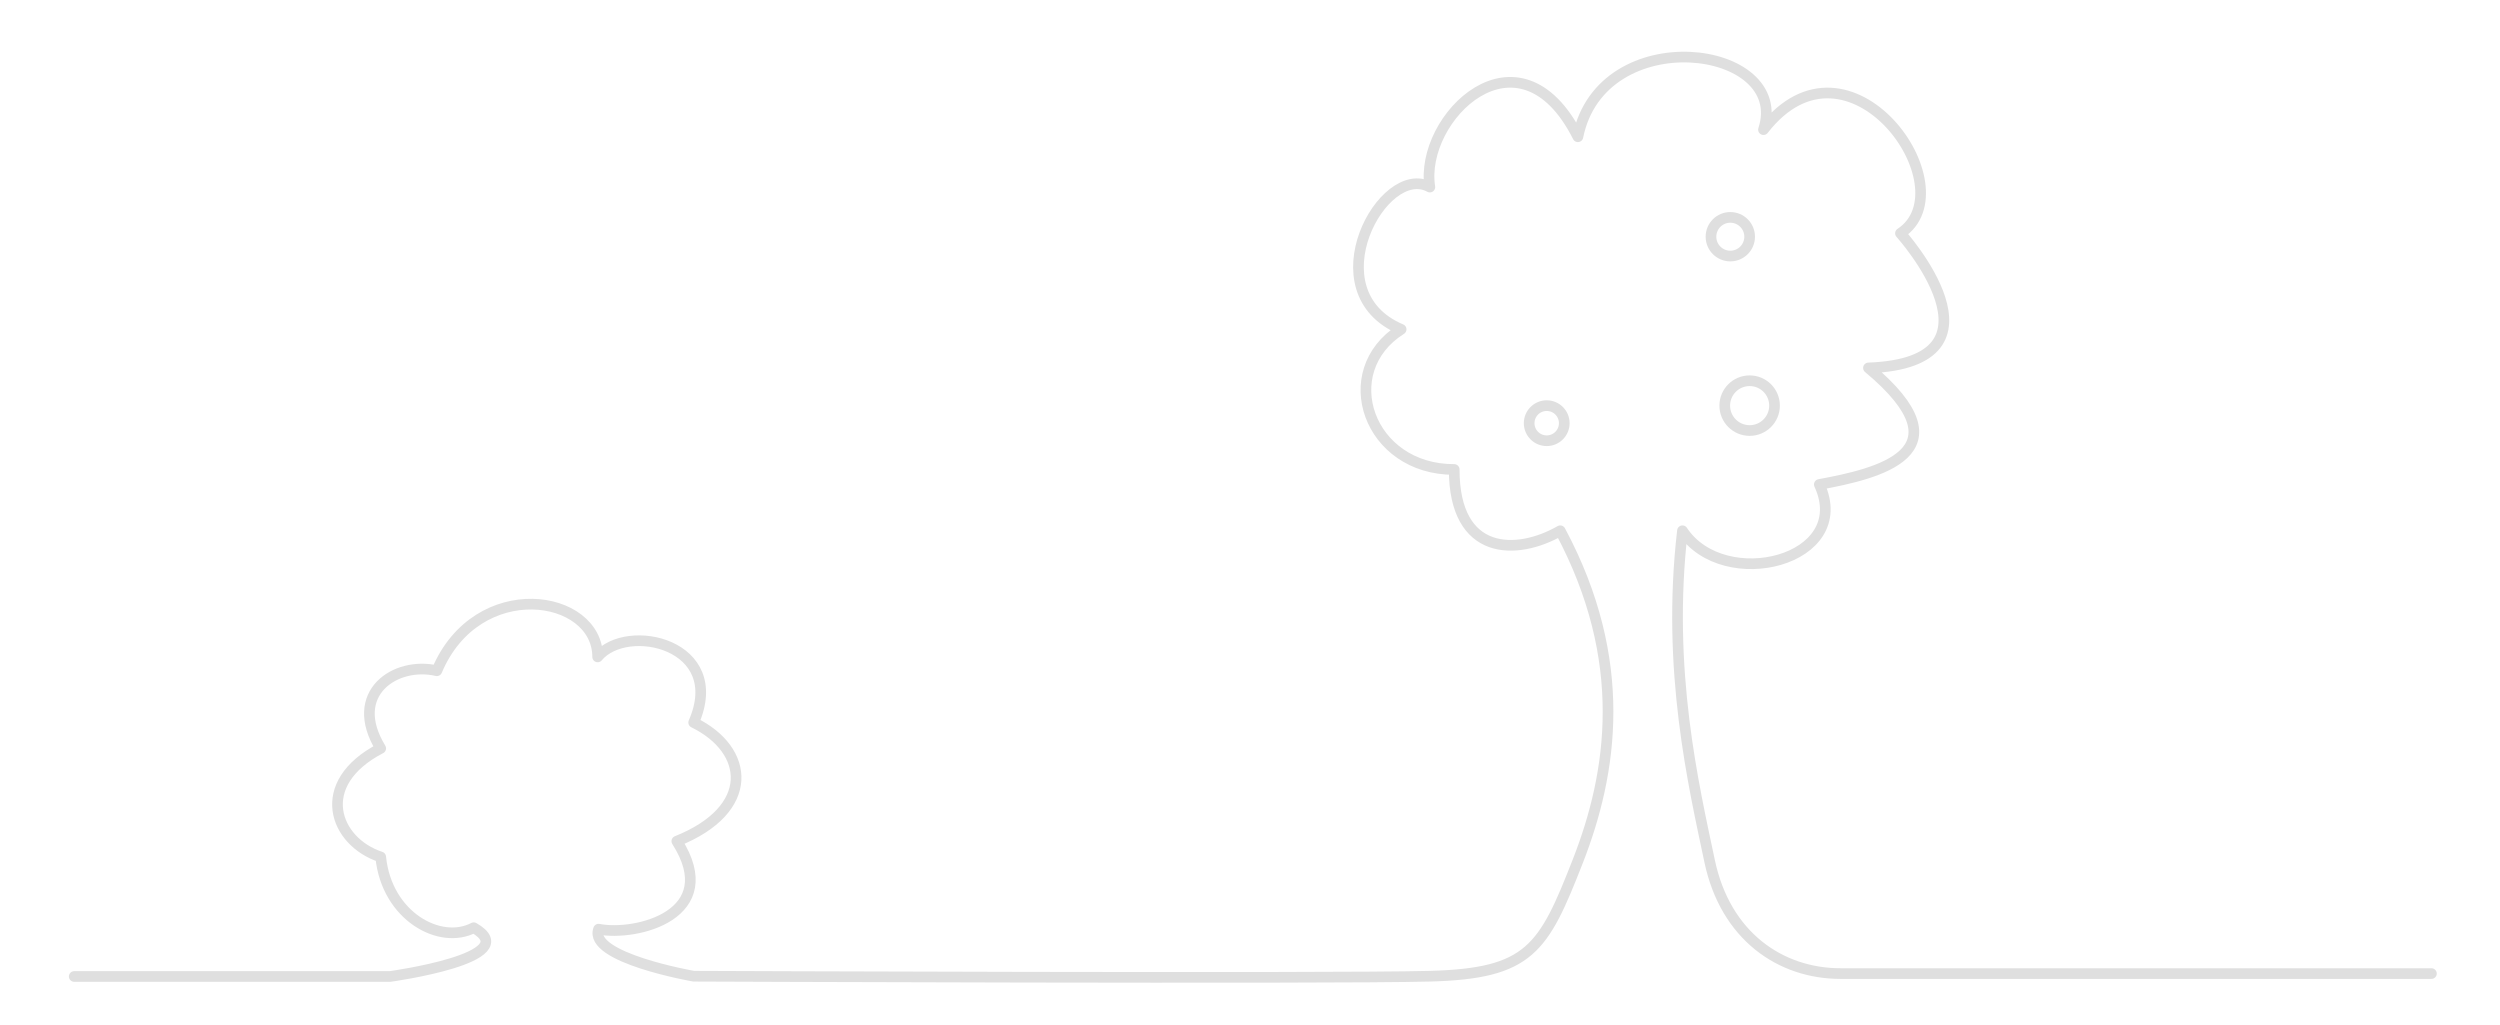
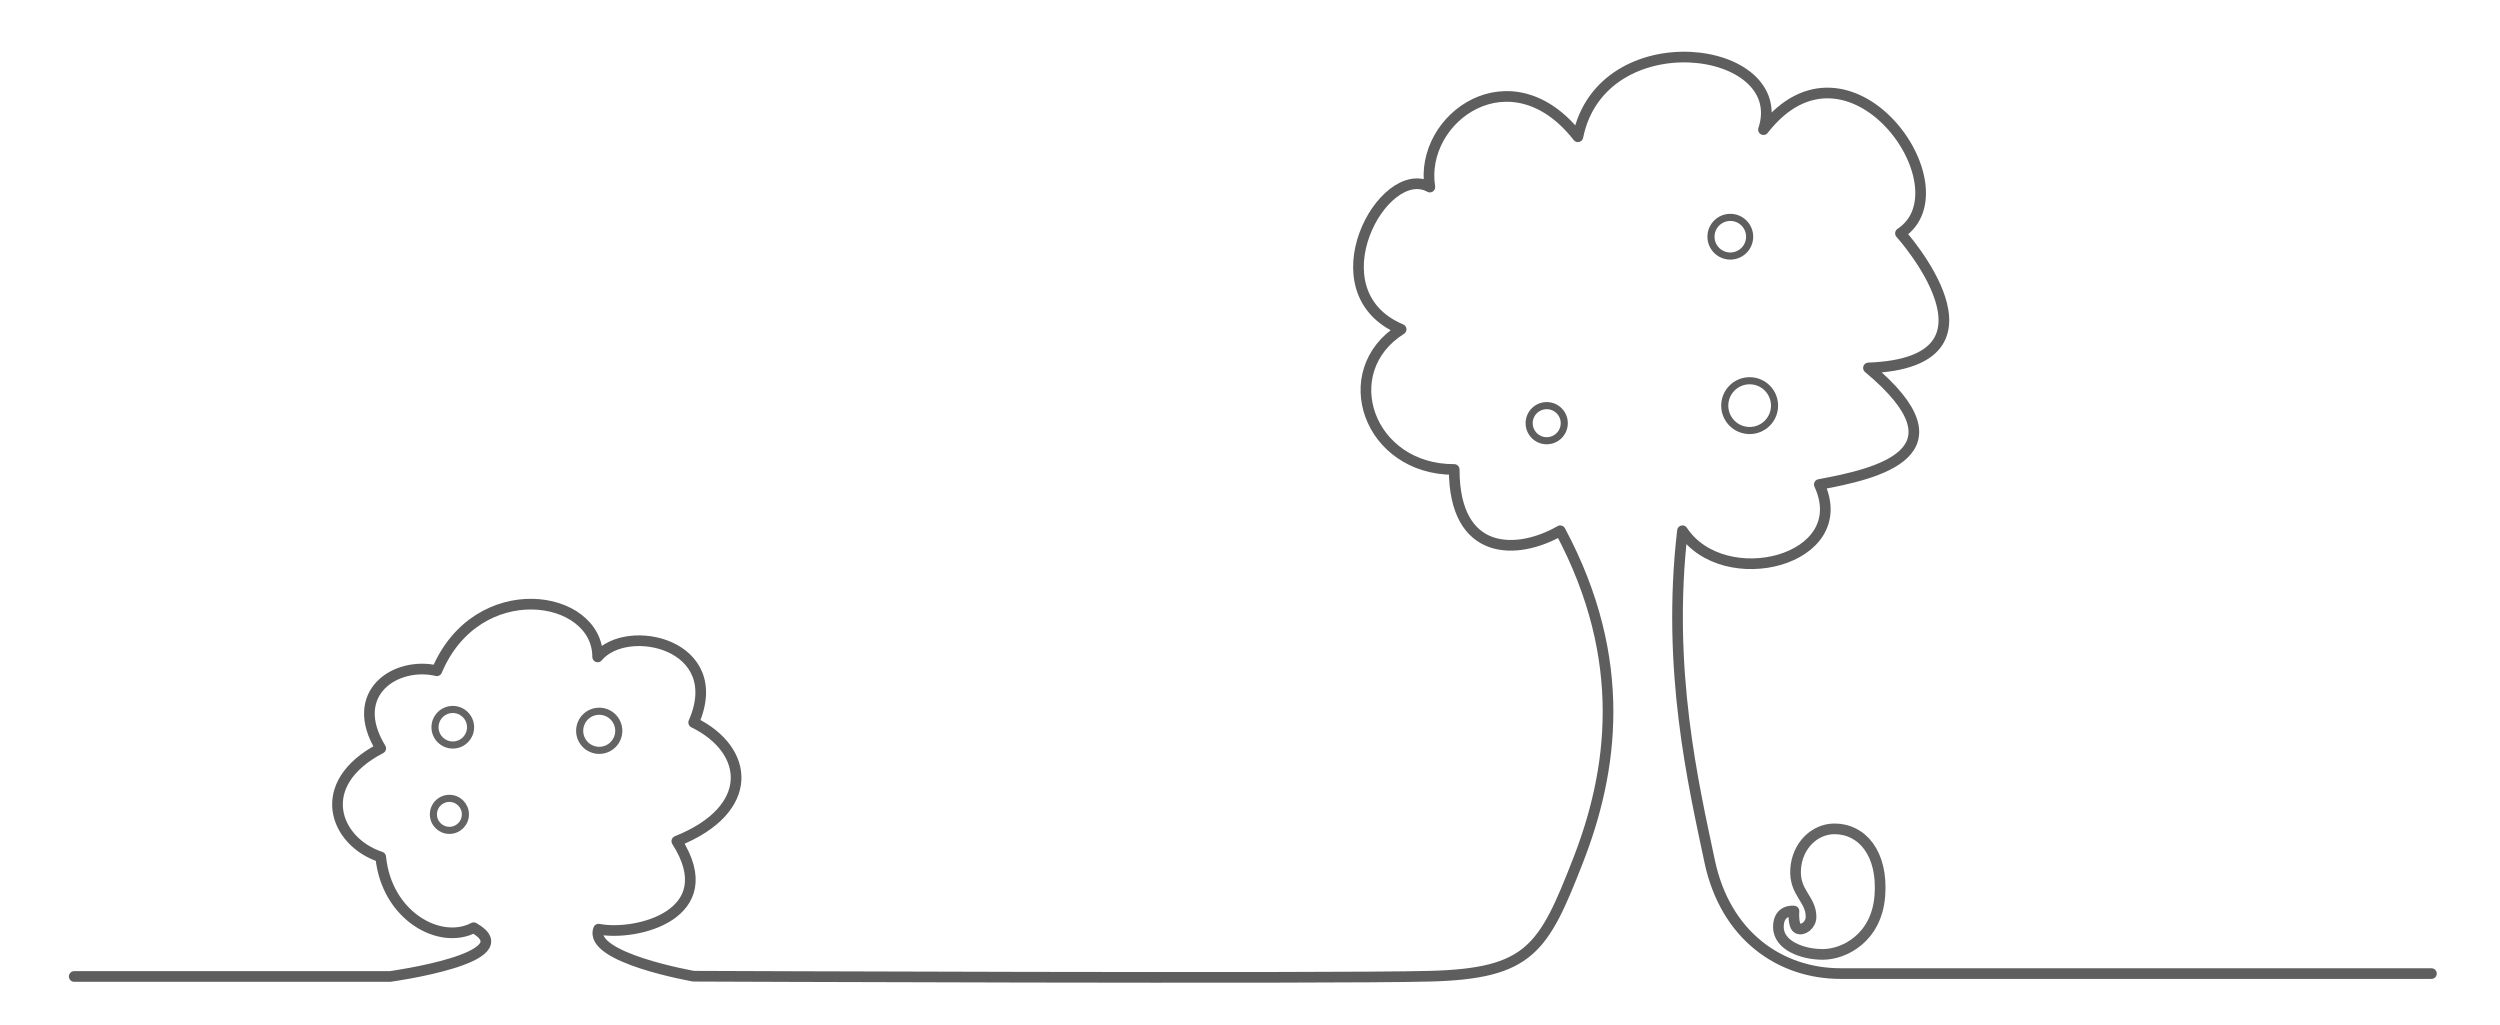
<svg xmlns="http://www.w3.org/2000/svg" width="703px" height="288px" viewBox="0 0 703 288" version="1.1">
  <defs />
  <g id="Page-1" stroke="none" stroke-width="1" fill="none" fill-rule="evenodd">
-     <g id="mm_bg" transform="translate(0.871028, 0.5)" stroke="#DFDFDF" stroke-width="3" stroke-linecap="round" stroke-linejoin="round">
-       <path d="M20,274.086 L108.82,274.086 C108.82,274.086 147.188,268.82 132.336,260.375 C122.887,265.332 107.844,257.137 106.184,240.477 C93.176,236.207 87.07,219.887 106.184,209.944 C96.664,194.367 110.462,185.417 121.969,188.113 C133.301,161.187 167.191,166.406 167.191,184.223 C175.445,174.328 203.859,180.594 194.191,202.668 C210.004,210.402 211.715,227.156 189.453,236.043 C202.668,256.738 178,262.848 167.449,260.781 C164.445,268.848 194.191,274.012 194.191,274.012 C194.191,274.012 373.098,274.754 401.203,274.012 C429.309,273.27 433.164,266.344 442.832,241.605 C452.5,216.867 457.422,185.297 437.867,148.75 C425.719,155.715 408.051,156.035 408.051,131.516 C383.916,131.59 374.348,103.961 393.125,92.109 C368.012,81.516 388.094,44.883 401.203,52.105 C398.104,32.625 426.238,5 442.832,37.957 C449.496,5 502.945,11.918 495.02,35.957 C519.055,5 552.723,52.441 533.539,65.105 C533.539,65.105 566.281,101.441 524.539,102.961 C553.242,126.887 526.836,132.738 510.723,135.738 C520.652,157.191 483.867,166.344 472.238,148.75 C467.684,187.926 475.426,220.457 479.867,241.605 C484.309,262.754 499.836,273.27 516.688,273.27 C533.539,273.27 682.844,273.27 682.844,273.27" id="Path-2" />
-       <circle id="Oval-1" cx="491.129" cy="113.564" r="7" />
-       <circle id="Oval-3" cx="485.693" cy="66.064" r="5.436" />
-       <circle id="Oval-2" cx="434.064" cy="118.5" r="4.936" />
+     <g id="mm_bg" transform="translate(0.871028, 0.5)" stroke-linecap="round" stroke-linejoin="round">
+       <path d="M20,274.086 L108.82,274.086 C108.82,274.086 147.188,268.82 132.336,260.375 C122.887,265.332 107.844,257.137 106.184,240.477 C93.176,236.207 87.07,219.887 106.184,209.944 C96.664,194.367 110.462,185.417 121.969,188.113 C133.301,161.187 167.191,166.406 167.191,184.223 C175.445,174.328 203.859,180.594 194.191,202.668 C210.004,210.402 211.715,227.156 189.453,236.043 C202.668,256.738 178,262.848 167.449,260.781 C164.445,268.848 194.191,274.012 194.191,274.012 C194.191,274.012 373.098,274.754 401.203,274.012 C429.309,273.27 433.164,266.344 442.832,241.605 C452.5,216.867 457.422,185.297 437.867,148.75 C425.719,155.715 408.051,156.035 408.051,131.516 C383.916,131.59 374.348,103.961 393.125,92.109 C368.012,81.516 388.094,44.883 401.203,52.105 C398.104,32.625 424.063,13.934 442.832,37.957 C449.496,5 502.945,11.918 495.02,35.957 C519.055,5 552.723,52.441 533.539,65.105 C533.539,65.105 566.281,101.441 524.539,102.961 C553.242,126.887 526.836,132.738 510.723,135.738 C520.652,157.191 483.867,166.344 472.238,148.75 C467.684,187.926 475.426,220.457 479.867,241.605 C484.309,262.754 499.836,273.27 516.688,273.27 C533.539,273.27 682.844,273.27 682.844,273.27" id="Path-2" stroke="#5E5E5E" stroke-width="3" />
+       <circle id="Oval-1" stroke="#5E5E5E" stroke-width="2" cx="491.129" cy="113.564" r="7" />
+       <circle id="Oval-3" stroke="#5E5E5E" stroke-width="2" cx="485.693" cy="66.064" r="5.436" />
+       <circle id="Oval-2" stroke="#5E5E5E" stroke-width="2" cx="434.064" cy="118.5" r="4.936" />
+       <path d="M514.982,232.575 C522.755,232.575 528.657,239.499 527.743,251.395 C526.828,263.291 517.689,267.86 511.753,267.878 C505.817,267.895 499.214,265.279 499.214,260.184 C499.214,255.089 503.594,255.687 503.594,255.687 C503.594,255.687 503.235,259.933 504.693,260.595 C506.15,261.258 508.393,259.604 508.395,257.317 C508.395,252.249 503.656,250.59 504.058,243.958 C504.459,237.326 509.364,232.575 514.982,232.575 Z" id="Path-62" stroke="#646464" stroke-width="3" />
+       <circle id="Oval-24" stroke="#646464" stroke-width="2" cx="167.629" cy="205" r="5.5" />
+       <circle id="Oval-25" stroke="#646464" stroke-width="2" cx="126.453" cy="204" r="5" />
+       <circle id="Oval-26" stroke="#646464" stroke-width="2" cx="125.5" cy="228.5" r="4.5" />
    </g>
  </g>
</svg>
